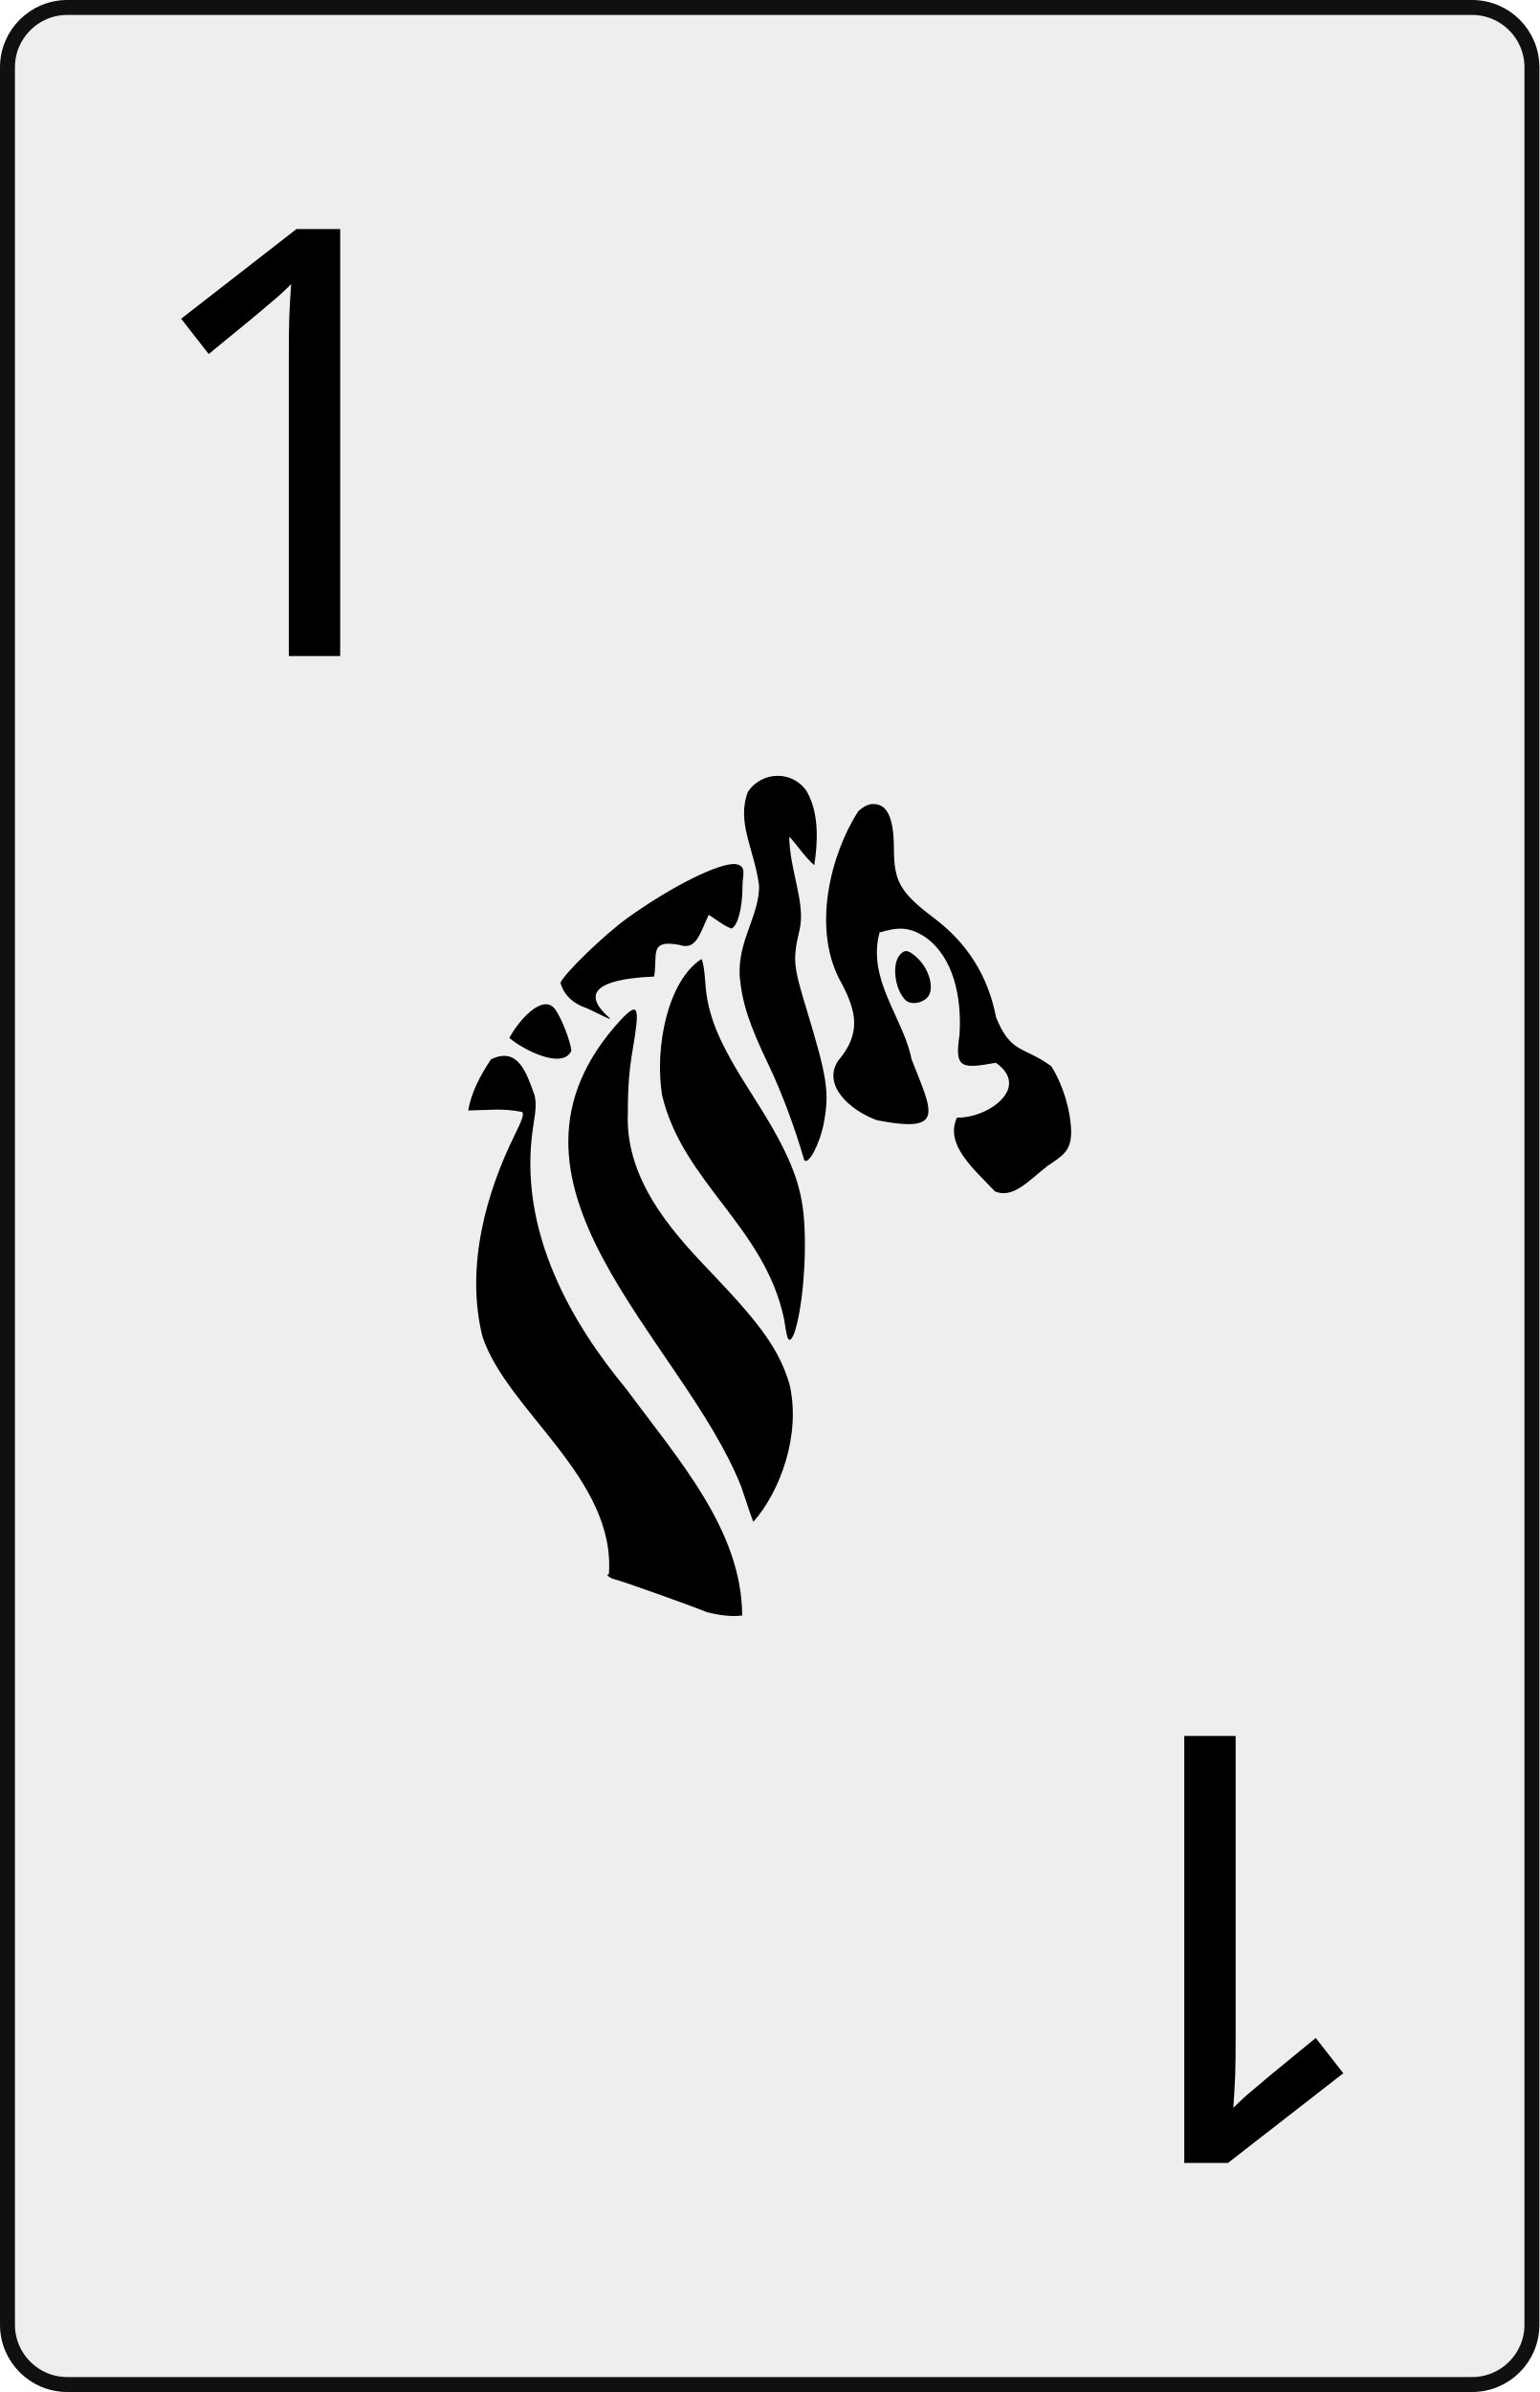
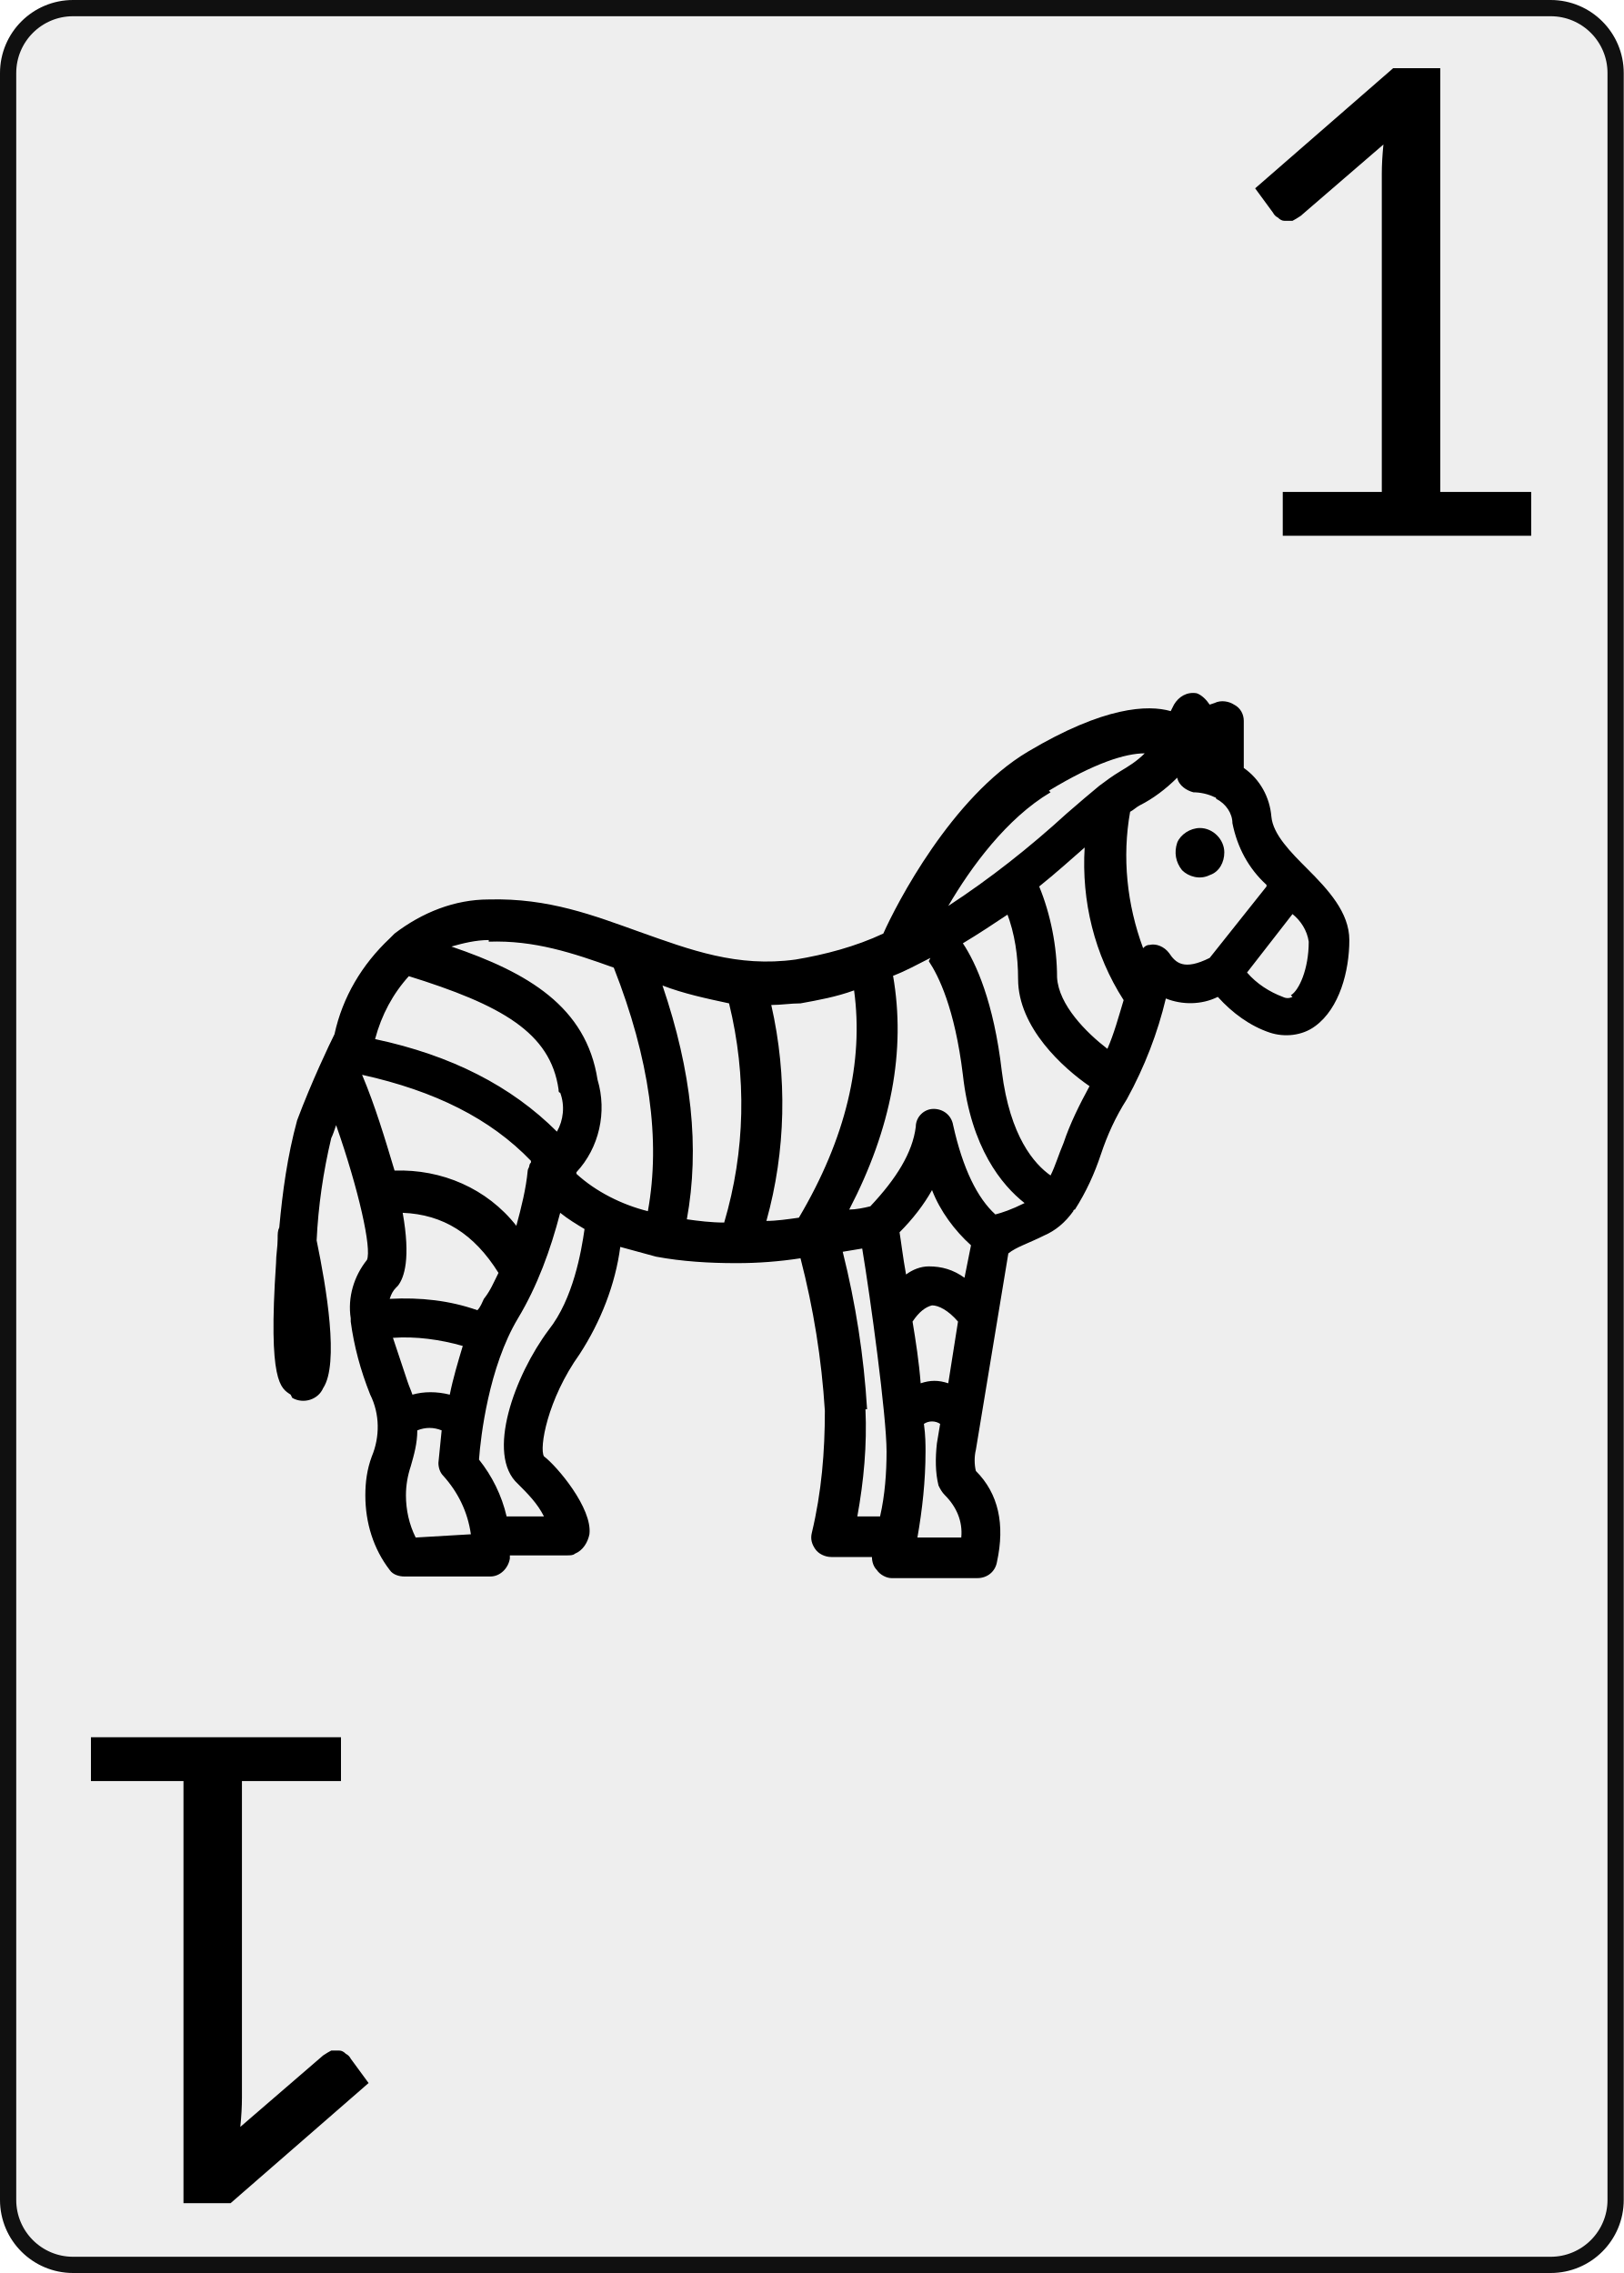
- <svg xmlns="http://www.w3.org/2000/svg" width="103px" height="160px" viewbox="0 0 103 160">
-   <rect x="0.5" y="0.5" width="102px" height="159px" rx="4px" ry="4px" style="fill:#eeeeee;stroke-width:1px;stroke:#101010" />
-   <g transform="translate(20,30)">
-     <text text-anchor="middle" style="dominant-baseline:middle;font:40px sans-serif;fill:#000000">1</text>
+ <svg xmlns="http://www.w3.org/2000/svg" width="100px" height="140px" viewbox="0 0 100 140">
+   <rect x="0.5" y="0.5" width="99px" height="139px" rx="4px" ry="4px" style="fill:#eeeeee;stroke-width:1px;stroke:#101010" />
+   <g id="zebra">
+     <path style="fill:#000000;stroke:none" d="m 18.0,86.1 c 0.7,0.4 1.6,0.1 1.9,-0.6 1.0,-1.5 0.2,-6.2 -0.4,-9.1 h 0 c 0.1,-2.1 0.4,-4.2 0.9,-6.3 0.1,-0.2 0.2,-0.5 0.3,-0.8 1.4,4.0 2.2,7.6 1.9,8.3 -0.8,1.0 -1.2,2.3 -1.0,3.6 v 0.1 c 0,0 0,0.1 0,0.1 0.2,1.5 0.6,3.0 1.2,4.5 0.6,1.2 0.6,2.6 0.1,3.8 -0.3,0.8 -0.4,1.6 -0.4,2.4 0,1.7 0.5,3.3 1.5,4.6 0.2,0.3 0.6,0.4 0.9,0.4 h 5.3 c 0.6,0 1.1,-0.5 1.2,-1.1 v -0.2 h 3.5 c 0.2,0 0.4,0 0.5,-0.1 0.5,-0.2 0.8,-0.7 0.9,-1.2 0.2,-1.6 -2.0,-4.2 -2.8,-4.8 -0.3,-0.5 0.2,-3.5 2.2,-6.3 1.3,-2.0 2.2,-4.3 2.5,-6.6 0.7,0.2 1.5,0.4 2.2,0.6 h 0 c 1.6,0.3 3.3,0.4 4.9,0.4 h 0.1 c 1.3,0 2.6,-0.1 3.9,-0.3 0.8,3.1 1.3,6.2 1.5,9.4 0,2.5 -0.2,5.0 -0.8,7.5 -0.1,0.4 0,0.7 0.2,1.0 0.2,0.3 0.6,0.5 1.0,0.5 h 2.5 c 0,0.3 0.1,0.6 0.3,0.8 0.2,0.3 0.6,0.5 0.9,0.5 h 5.3 c 0.6,0 1.1,-0.4 1.2,-1.0 0.5,-2.3 0.1,-4.2 -1.3,-5.6 h 0 c -0.1,-0.4 -0.1,-0.9 0,-1.3 l 2.0,-12.1 C 62.6,76.8 63.3,76.6 64.3,76.1 h 0 c 0.7,-0.3 1.3,-0.8 1.8,-1.5 0,0 0,-0.1 0.1,-0.1 0.7,-1.1 1.2,-2.2 1.6,-3.4 0.4,-1.2 0.9,-2.3 1.6,-3.4 1.1,-2.0 1.9,-4.1 2.4,-6.2 1.0,0.4 2.2,0.4 3.2,-0.1 0.9,1.0 2.0,1.8 3.2,2.2 0.9,0.3 2.0,0.2 2.8,-0.4 1.5,-1.1 2.1,-3.4 2.1,-5.3 0,-1.7 -1.3,-3.1 -2.6,-4.4 -1.0,-1.0 -2.1,-2.1 -2.2,-3.2 v 0 c -0.1,-1.2 -0.7,-2.3 -1.7,-3.0 v -2.9 c 0,-0.4 -0.2,-0.8 -0.6,-1.0 -0.3,-0.2 -0.8,-0.3 -1.2,-0.1 l -0.3,0.1 c -0.2,-0.3 -0.5,-0.6 -0.8,-0.7 -0.6,-0.1 -1.1,0.2 -1.4,0.7 0,0 -0.1,0.2 -0.2,0.4 -1.4,-0.4 -4.1,-0.3 -8.8,2.5 -4.7,2.8 -8.1,9.4 -8.9,11.2 -1.7,0.8 -3.6,1.3 -5.4,1.6 -3.6,0.5 -6.5,-0.6 -9.6,-1.7 -2.8,-1.0 -5.6,-2.1 -9.3,-2.0 l 0,0 c -2.1,0 -4.1,0.8 -5.8,2.1 -0.1,0.1 -0.2,0.2 -0.3,0.3 -1.7,1.6 -2.9,3.6 -3.4,5.9 -0.3,0.6 -1.4,2.9 -2.3,5.3 -0.6,2.2 -0.9,4.4 -1.1,6.6 -0.1,0.2 -0.1,0.4 -0.1,0.7 0,0.5 -0.1,1.0 -0.1,1.5 -0.5,7.4 0.3,7.7 0.9,8.1 z m 7.1,-26.0 c 5.8,1.8 8.8,3.5 9.3,7.0 0,0.1 0,0.2 0.1,0.2 0.3,0.8 0.2,1.7 -0.2,2.4 C 31.5,66.9 27.8,65.0 23.1,64.0 c 0.4,-1.5 1.1,-2.8 2.1,-3.9 z M 24.5,79.2 c 0.4,-0.5 0.8,-1.7 0.3,-4.5 2.5,0.1 4.4,1.3 5.9,3.7 v 0 c -0.3,0.6 -0.5,1.1 -0.9,1.6 -0.1,0.2 -0.2,0.5 -0.4,0.7 h 0 c -1.7,-0.6 -3.5,-0.8 -5.4,-0.7 0.1,-0.3 0.2,-0.5 0.4,-0.7 z m 0.6,5.9 v 0 c -0.3,-0.9 -0.6,-1.8 -0.9,-2.7 1.4,-0.1 2.9,0.1 4.3,0.5 -0.3,1.0 -0.6,2.0 -0.8,3.0 -0.8,-0.2 -1.6,-0.2 -2.3,0 -0.1,-0.3 -0.2,-0.5 -0.3,-0.8 z m 7.6,-13.5 v 0 l 0,0 c -0.1,0.1 -0.1,0.2 -0.1,0.2 0,0.1 -0.1,0.2 -0.1,0.3 -0.1,1.1 -0.4,2.3 -0.7,3.4 -1.8,-2.3 -4.6,-3.5 -7.5,-3.4 -0.6,-2.0 -1.2,-4.0 -2.0,-5.9 4.5,1.0 7.9,2.7 10.4,5.3 z m -7.1,23.1 c -0.4,-0.8 -0.6,-1.7 -0.6,-2.6 0,-0.6 0.1,-1.2 0.3,-1.8 0.2,-0.7 0.4,-1.4 0.4,-2.2 0.5,-0.2 1.0,-0.2 1.5,0 -0.1,1.1 -0.2,1.9 -0.2,2.0 0,0.3 0.1,0.6 0.3,0.8 0.9,1.0 1.5,2.2 1.7,3.6 z m 8.2,-12.8 c -2.1,2.8 -3.9,7.7 -1.9,9.5 v 0 c 0.6,0.6 1.2,1.2 1.6,2.0 h -2.3 c -0.3,-1.3 -0.9,-2.5 -1.7,-3.5 0.1,-1.4 0.6,-5.7 2.4,-8.7 1.2,-2.0 2.0,-4.2 2.6,-6.5 0.5,0.4 1.0,0.7 1.5,1.0 -0.2,1.4 -0.7,4.3 -2.2,6.2 z M 44.9,61.8 c 1.1,4.5 1.0,9.1 -0.3,13.5 -0.8,0 -1.6,-0.1 -2.3,-0.2 0.8,-4.4 0.3,-9.1 -1.5,-14.4 1.3,0.5 2.7,0.8 4.1,1.1 z m 24.3,-0.2 c -0.3,1.0 -0.6,2.1 -1.0,3.0 -1.3,-1.0 -3.0,-2.7 -3.1,-4.4 0,-1.9 -0.4,-3.9 -1.1,-5.6 1.0,-0.8 2.0,-1.7 2.8,-2.4 h 0 c -0.2,3.3 0.6,6.6 2.4,9.4 z m -7.2,-5.4 c 0.5,1.3 0.7,2.7 0.7,4.1 0,3.0 2.8,5.5 4.4,6.6 -0.6,1.1 -1.2,2.3 -1.6,3.5 -0.3,0.7 -0.5,1.4 -0.8,2.0 -1.0,-0.7 -2.5,-2.4 -3.0,-6.4 -0.5,-4.3 -1.6,-6.7 -2.4,-7.9 1.0,-0.6 1.9,-1.2 2.8,-1.8 z m -4.8,3.0 c 0.6,0.9 1.6,2.9 2.1,7.0 0.5,4.5 2.4,6.8 3.8,7.9 -0.8,0.4 -1.4,0.6 -1.8,0.7 -1.1,-1.0 -2.0,-2.8 -2.6,-5.5 h 0 c -0.1,-0.6 -0.6,-1.0 -1.2,-1.0 -0.6,0 -1.1,0.5 -1.1,1.1 -0.2,1.6 -1.2,3.2 -2.8,4.9 -0.4,0.1 -0.9,0.2 -1.3,0.2 2.6,-5.0 3.5,-9.8 2.7,-14.4 0.8,-0.3 1.5,-0.7 2.3,-1.1 z m 2.2,19.5 h 0 c -0.7,-0.5 -1.4,-0.7 -2.2,-0.7 -0.5,0 -1.0,0.2 -1.4,0.5 -0.2,-1.1 -0.3,-2.0 -0.4,-2.6 h 0 c 0.8,-0.8 1.5,-1.7 2.0,-2.6 0.5,1.3 1.4,2.5 2.4,3.4 z m -3.2,2.7 c 0.4,-0.6 0.8,-0.9 1.2,-1.0 0.4,0 1.0,0.3 1.6,1.0 l -0.6,3.8 h 0 c -0.6,-0.2 -1.1,-0.2 -1.7,0 -0.1,-1.3 -0.3,-2.6 -0.5,-3.8 z m -2.8,5.4 0,0 c -0.2,-3.3 -0.7,-6.5 -1.5,-9.7 l 1.2,-0.2 c 0.5,3.0 1.5,10.3 1.5,12.5 0,1.3 -0.1,2.7 -0.4,4.0 h -1.4 c 0.4,-2.2 0.6,-4.4 0.5,-6.6 z m 5.9,7.9 h -2.8 c 0.3,-1.7 0.5,-3.5 0.5,-5.3 0,-0.4 0,-1.0 -0.1,-1.7 0.3,-0.2 0.7,-0.2 1.0,0 l -0.2,1.2 c -0.1,0.9 -0.1,1.8 0.1,2.6 0.1,0.2 0.2,0.4 0.4,0.6 0.7,0.7 1.1,1.6 1.0,2.6 z M 79.6,61.4 c -0.2,0.1 -0.4,0.1 -0.6,0 -0.8,-0.3 -1.6,-0.8 -2.2,-1.5 l 2.8,-3.6 c 0.5,0.4 0.9,1.0 1.0,1.7 0,1.7 -0.6,3.0 -1.1,3.3 z M 78.0,54.6 74.5,59.0 C 72.9,59.8 72.4,59.3 72.0,58.7 l 0,0 c -0.3,-0.4 -0.8,-0.6 -1.2,-0.5 -0.2,0 -0.3,0.1 -0.4,0.2 -1.0,-2.7 -1.3,-5.6 -0.8,-8.4 0.2,-0.1 0.4,-0.3 0.6,-0.4 0.8,-0.4 1.6,-1.0 2.3,-1.7 0.1,0.5 0.6,0.8 1.0,0.9 0.4,0 0.9,0.1 1.3,0.3 0,0 0.1,0 0.1,0.1 0.6,0.3 1.0,0.9 1.0,1.5 0.3,1.5 1.0,2.8 2.1,3.8 z M 64.6,48.7 c 2.8,-1.7 4.7,-2.3 5.9,-2.3 h 0 c -0.5,0.5 -1.0,0.8 -1.5,1.1 -0.5,0.3 -0.9,0.6 -1.3,0.9 -0.6,0.5 -1.2,1.0 -2.0,1.7 -2.3,2.1 -4.7,4.0 -7.3,5.7 1.4,-2.4 3.6,-5.4 6.3,-7.0 z M 49.3,61.8 c 1.1,-0.2 2.2,-0.4 3.3,-0.8 0.6,4.4 -0.5,9.1 -3.4,14.0 -0.7,0.1 -1.4,0.2 -2.0,0.2 1.2,-4.3 1.3,-8.9 0.3,-13.3 0.6,0 1.2,-0.1 1.8,-0.1 z m -19.2,-3.8 c 2.8,-0.1 5.2,0.7 7.7,1.6 2.2,5.6 2.9,10.6 2.1,15.0 -1.6,-0.4 -3.2,-1.2 -4.4,-2.3 0,0 0,-0.1 0,-0.1 1.4,-1.5 1.9,-3.7 1.3,-5.7 -0.7,-4.5 -4.3,-6.6 -9.0,-8.2 0.7,-0.2 1.5,-0.4 2.3,-0.4 z" />
+     <path style="fill:#000000;stroke:none" d="m 73.9,51.0 c -0.6,0 -1.2,0.4 -1.4,0.9 -0.2,0.6 -0.1,1.2 0.3,1.7 0.4,0.4 1.1,0.6 1.7,0.3 0.6,-0.2 0.9,-0.8 0.9,-1.4 0,-0.8 -0.7,-1.5 -1.5,-1.5 z" />
  </g>
-   <g transform="translate(82,130) rotate(180)">
-     <text text-anchor="middle" style="dominant-baseline:middle;font:40px sans-serif;fill:#000000">1</text>
-   </g>
-   <path style="fill:#000000;stroke:none" d="m 47.35,107.86 c -0.7,-0.31 -5.61,-2.07 -6.19,-2.21 -0.38,-0.09 -0.68,-0.35 -0.42,-0.35 0.47,-6.43 -6.81,-10.92 -8.46,-15.90 -1.18,-4.76 0.33,-9.75 2.11,-13.38 0.57,-1.15 0.68,-1.5 0.55,-1.64 -1.3,-0.26 -2.14,-0.13 -3.61,-0.1 0.2,-1.24 0.85,-2.41 1.52,-3.42 1.82,-0.88 2.38,0.91 2.92,2.41 0.11,0.48 0.09,0.96 -0.08,1.98 -1.16,7.21 2.82,13.55 6.15,17.58 3.65,4.92 7.78,9.54 7.82,15.23 -0.79,0.11 -1.64,-0.05 -2.31,-0.21 z m 3.05,-6.08 c -0.04,-0.06 -0.4,-1.11 -0.8,-2.32 -3.91,-9.93 -18.1,-20.38 -8.03,-31.28 1.15,-1.19 1.26,-0.89 0.75,2.11 -0.22,1.3 -0.31,2.41 -0.31,4.13 -0.23,4.81 3.52,8.53 5.82,10.96 3.17,3.33 4.32,4.98 4.99,7.19 0.81,3.44 -0.67,7.26 -2.41,9.22 z m 2.27,-12.38 c -0.04,-0.14 -0.14,-0.67 -0.21,-1.18 -1.3,-6.17 -6.78,-9.13 -8.16,-14.96 -0.51,-3.18 0.36,-7.63 2.63,-9.11 0.1,0.1 0.21,0.78 0.26,1.55 0.14,2.23 0.9,4.04 3.12,7.5 2.2,3.42 3.11,5.44 3.4,7.56 0.3,2.15 0.12,5.72 -0.39,7.81 -0.24,0.98 -0.5,1.31 -0.65,0.83 z m 13.9,-9.71 c -1.41,-1.5 -3.38,-3.13 -2.54,-4.93 2.14,0.03 4.94,-2.04 2.6,-3.67 -2.32,0.41 -2.77,0.39 -2.43,-1.87 0.16,-2.51 -0.39,-5.18 -2.28,-6.53 -1.15,-0.76 -1.9,-0.65 -3.07,-0.32 -0.85,3.17 1.6,5.71 2.14,8.48 1.39,3.56 2.32,4.98 -2.32,4.08 -1.9,-0.7 -3.66,-2.41 -2.58,-3.99 1.56,-1.83 1.19,-3.32 0.23,-5.15 -2.08,-3.62 -0.71,-8.71 1.1,-11.52 0.39,-0.35 0.68,-0.49 1.02,-0.49 0.94,0 1.37,0.95 1.37,3.03 0.01,2.15 0.43,2.89 2.62,4.55 2.27,1.69 3.68,3.9 4.22,6.7 1,2.46 1.86,1.91 3.69,3.26 0.78,1.23 1.3,2.94 1.33,4.39 0,1.29 -0.57,1.59 -1.57,2.27 -1.26,0.97 -2.32,2.25 -3.56,1.7 z m -12.77,-2.12 c -0.62,-2.16 -1.5,-4.5 -2.35,-6.29 -1.32,-2.73 -1.8,-4.21 -1.96,-6 -0.12,-2.4 1.31,-4.01 1.3,-6.02 -0.31,-2.46 -1.53,-4.22 -0.75,-6.29 0.94,-1.41 2.99,-1.44 3.93,-0.05 0.85,1.45 0.75,3.45 0.51,4.95 -0.66,-0.58 -1.08,-1.27 -1.67,-1.91 0.01,2.24 1.11,4.43 0.69,6.23 -0.47,2.02 -0.44,2.36 0.52,5.5 1.32,4.36 1.48,5.38 1.11,7.38 -0.26,1.43 -1.06,2.94 -1.33,2.51 z m -19.72,-8.14 c 0.6,-1.15 2.22,-2.99 3.04,-1.95 0.43,0.56 1.037,2.11 1.11,2.81 -0.6,1.27 -3.2,-0.06 -4.15,-0.86 z m 5.18,-1.99 c -1.13,-0.39 -1.58,-1.06 -1.76,-1.7 0.26,-0.64 2.98,-3.26 4.49,-4.34 2.97,-2.13 6.15,-3.71 7.24,-3.6 0.76,0.13 0.45,0.71 0.45,1.47 0,1.45 -0.32,2.68 -0.74,2.84 -0.58,-0.22 -0.99,-0.59 -1.52,-0.92 -0.6,1.27 -0.83,2.41 -1.98,2.01 -2.03,-0.36 -1.43,0.61 -1.67,2.12 -8.59,0.37 0.38,4.46 -4.5,2.12 z m 21.32,-0.55 c -0.72,-0.72 -0.92,-2.4 -0.37,-3.02 0.33,-0.36 0.52,-0.35 1.05,0.1 0.92,0.77 1.32,2.22 0.77,2.77 -0.4,0.4 -1.13,0.48 -1.45,0.15 z" />
+   <path id="number-top-right" style="fill:#000000;stroke:none" d="m 79.0,30.3 h 6.1 V 10.7 q 0,-0.8 0.1,-1.8 L 80.1,13.3 q -0.3,0.2 -0.5,0.3 -0.3,0 -0.5,0 -0.2,0 -0.4,-0.2 -0.2,-0.1 -0.3,-0.3 l -1.1,-1.5 8.5,-7.4 h 2.9 V 30.3 h 5.6 v 2.7 H 79.0 Z" />
+   <path id="number-bottom-left" style="fill:#000000;stroke:none" d="m 21.0,109.7 h -6.1 v 19.5 q 0,0.8 -0.1,1.8 l 5.1,-4.4 q 0.3,-0.2 0.5,-0.3 0.3,0 0.5,0 0.2,0 0.4,0.2 0.2,0.1 0.3,0.3 l 1.1,1.5 -8.5,7.4 h -2.9 v -26.0 H 5.6 v -2.7 H 21.0 Z" />
</svg>
